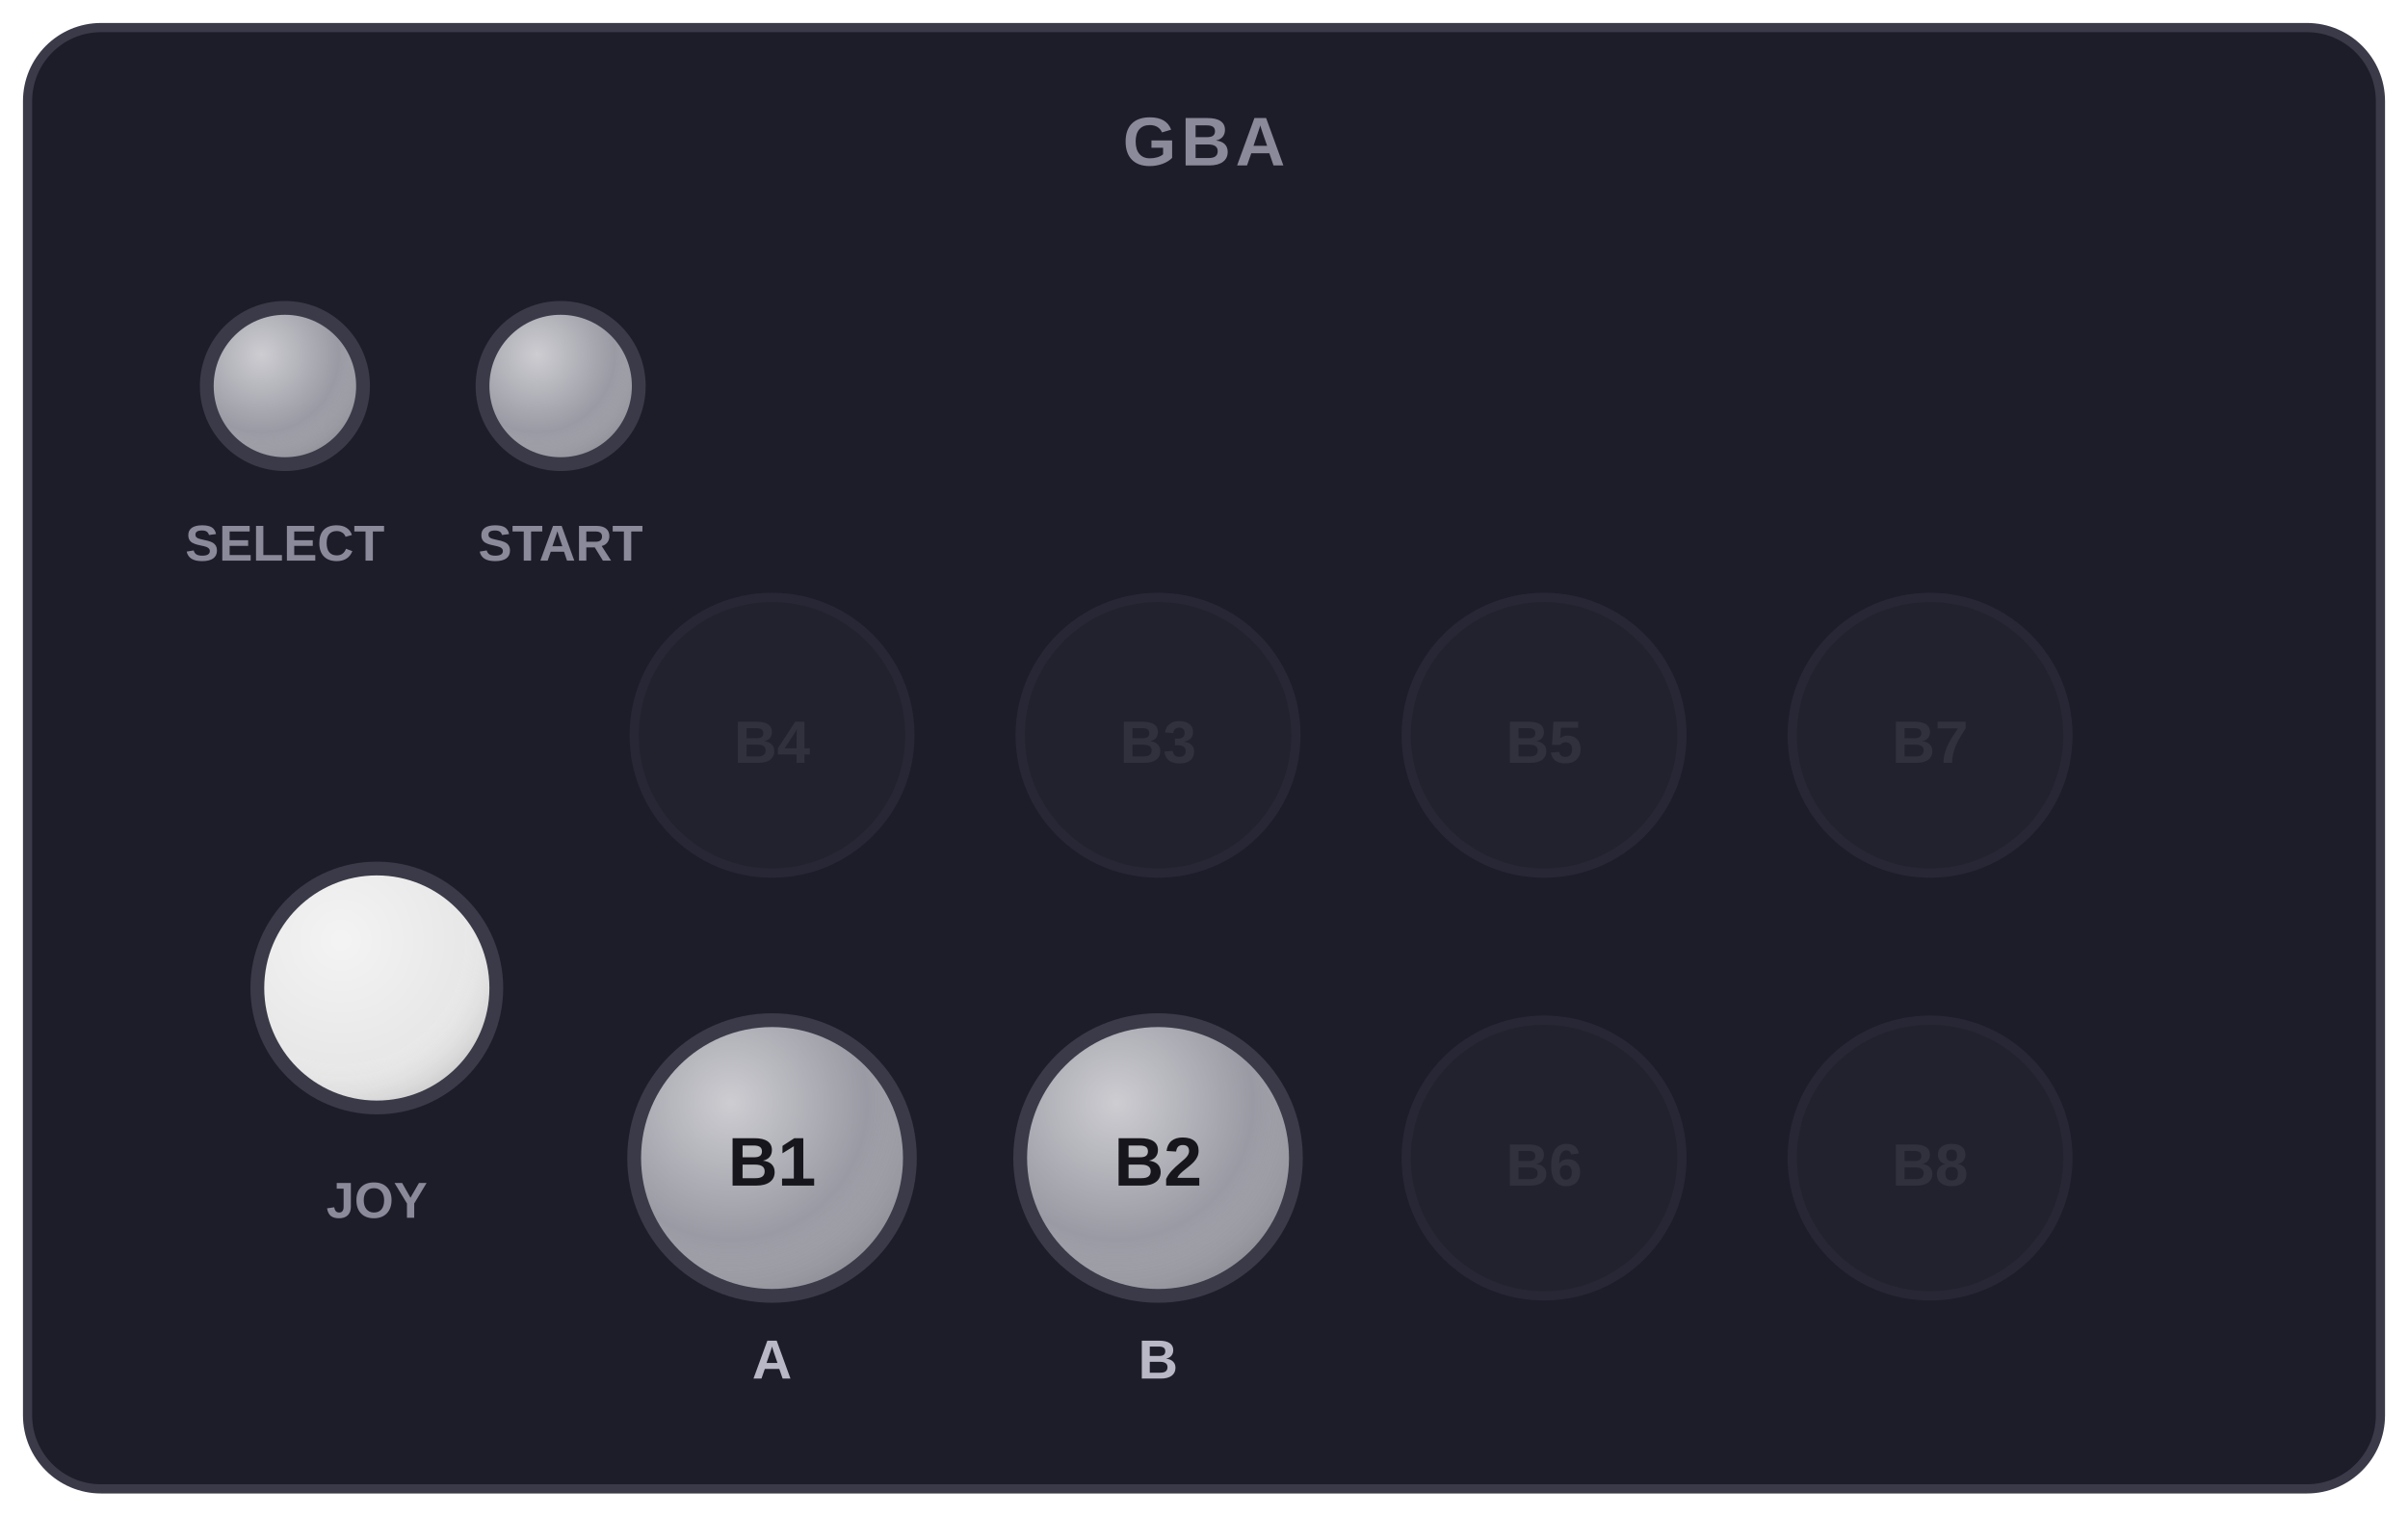
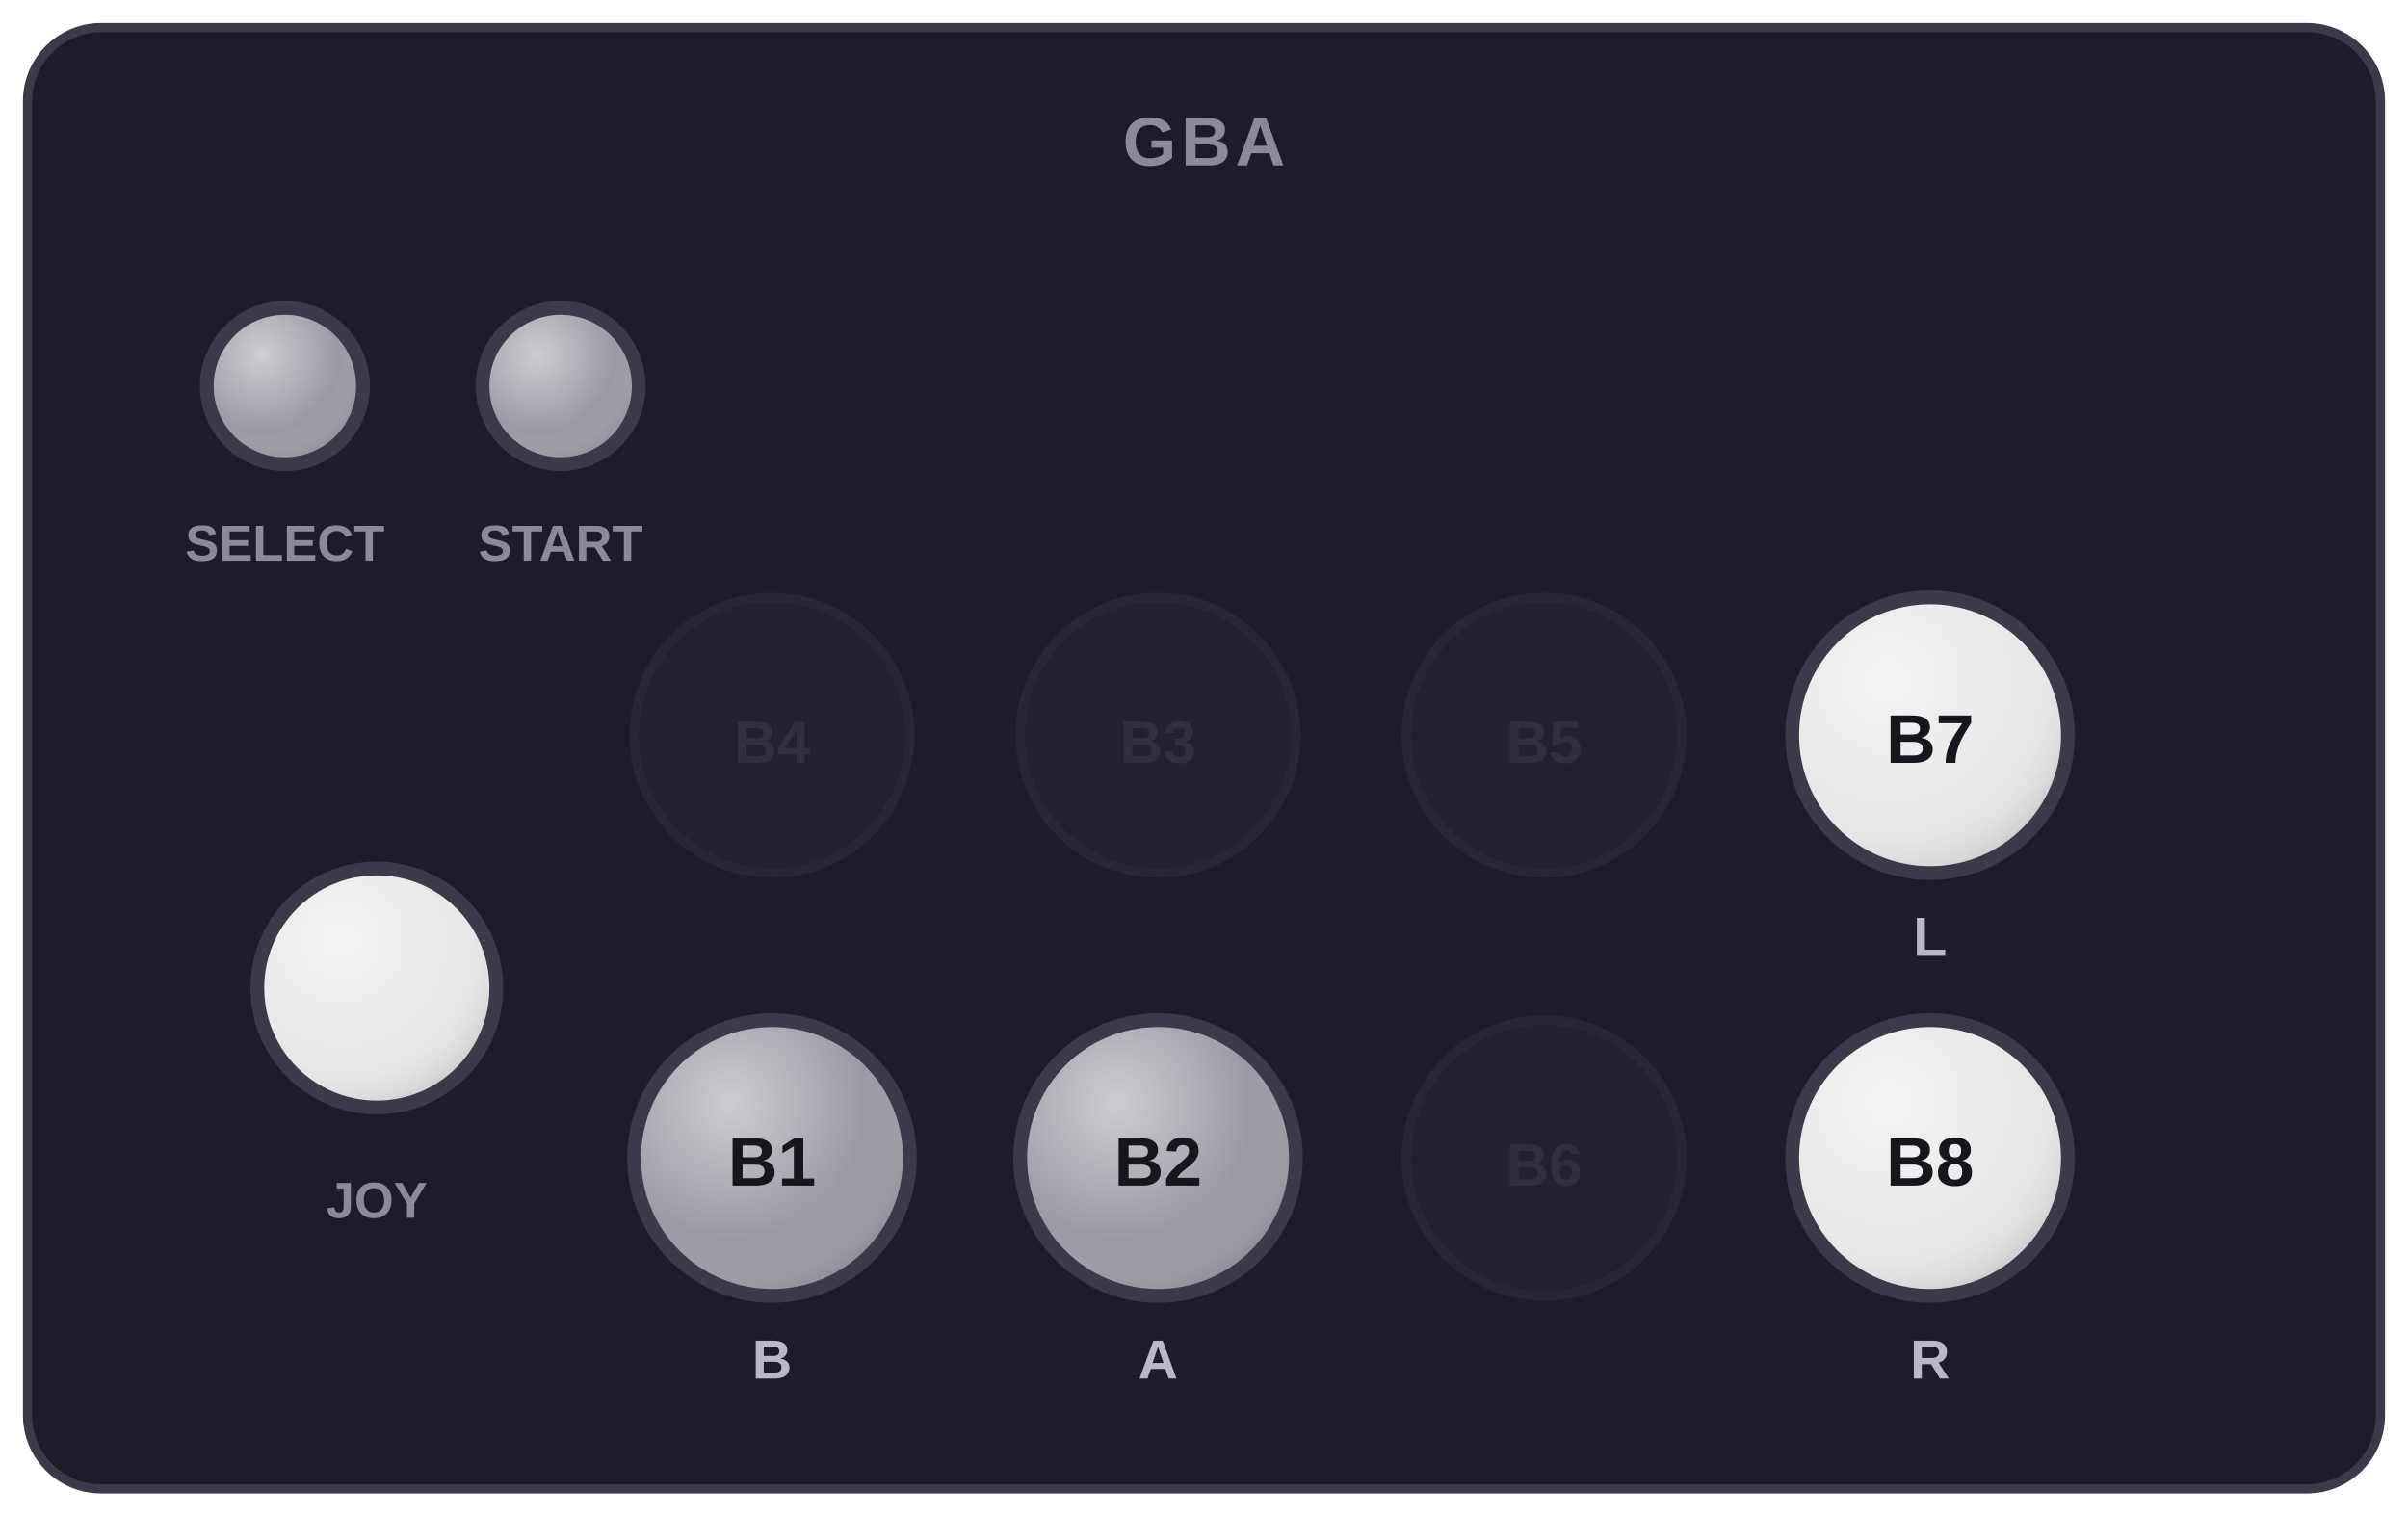
<svg xmlns="http://www.w3.org/2000/svg" viewBox="0 0 524 330" font-family="Segoe UI, Arial, sans-serif">
  <defs>
    <radialGradient id="dome" cx="0.35" cy="0.3" r="0.9">
      <stop offset="0" stop-color="#ffffff" stop-opacity="0.5" />
      <stop offset="0.55" stop-color="#ffffff" stop-opacity="0" />
      <stop offset="1" stop-color="#000000" stop-opacity="0.35" />
    </radialGradient>
  </defs>
  <rect x="6" y="6" width="512" height="318" rx="16" fill="#1d1d2a" stroke="#3a3a48" stroke-width="2" />
  <text x="262" y="36" text-anchor="middle" fill="#8a8a9a" font-size="15" font-weight="bold" letter-spacing="1">GBA</text>
  <circle cx="62" cy="84" r="17" fill="#9a9aa4" />
  <circle cx="62" cy="84" r="17" fill="url(#dome)" />
  <circle cx="62" cy="84" r="17" fill="none" stroke="#3a3a48" stroke-width="3" />
  <text x="62" y="122" text-anchor="middle" fill="#8a8a9a" font-size="11" font-weight="bold">SELECT</text>
  <circle cx="122" cy="84" r="17" fill="#9a9aa4" />
  <circle cx="122" cy="84" r="17" fill="url(#dome)" />
  <circle cx="122" cy="84" r="17" fill="none" stroke="#3a3a48" stroke-width="3" />
  <text x="122" y="122" text-anchor="middle" fill="#8a8a9a" font-size="11" font-weight="bold">START</text>
  <circle cx="82" cy="215" r="26" fill="#e8e8e8" />
  <circle cx="82" cy="215" r="26" fill="url(#dome)" />
  <circle cx="82" cy="215" r="26" fill="none" stroke="#3a3a48" stroke-width="3" />
  <text x="82" y="265" text-anchor="middle" fill="#8a8a9a" font-size="11" font-weight="bold">JOY</text>
  <g opacity="0.18">
    <circle cx="168" cy="160" r="30" fill="#3a3a48" />
    <circle cx="168" cy="160" r="30" fill="none" stroke="#55556a" stroke-width="2" />
    <text x="168" y="166" text-anchor="middle" fill="#8a8a9a" font-size="13" font-weight="bold">B4</text>
  </g>
  <g opacity="0.18">
    <circle cx="252" cy="160" r="30" fill="#3a3a48" />
    <circle cx="252" cy="160" r="30" fill="none" stroke="#55556a" stroke-width="2" />
    <text x="252" y="166" text-anchor="middle" fill="#8a8a9a" font-size="13" font-weight="bold">B3</text>
  </g>
  <g opacity="0.18">
    <circle cx="336" cy="160" r="30" fill="#3a3a48" />
    <circle cx="336" cy="160" r="30" fill="none" stroke="#55556a" stroke-width="2" />
    <text x="336" y="166" text-anchor="middle" fill="#8a8a9a" font-size="13" font-weight="bold">B5</text>
  </g>
-   <g opacity="0.18">
-     <circle cx="420" cy="160" r="30" fill="#3a3a48" />
-     <circle cx="420" cy="160" r="30" fill="none" stroke="#55556a" stroke-width="2" />
-     <text x="420" y="166" text-anchor="middle" fill="#8a8a9a" font-size="13" font-weight="bold">B7</text>
-   </g>
+   <circle cx="420" cy="160" r="30" fill="#e8e8e8" />
+   <circle cx="420" cy="160" r="30" fill="url(#dome)" />
+   <circle cx="420" cy="160" r="30" fill="none" stroke="#3a3a48" stroke-width="3" />
+   <text x="420" y="166" text-anchor="middle" fill="#16161c" font-size="15" font-weight="bold">B7</text>
+   <text x="420" y="208" text-anchor="middle" fill="#b8b8c6" font-size="12" font-weight="bold">L</text>
  <circle cx="168" cy="252" r="30" fill="#9a9aa4" />
  <circle cx="168" cy="252" r="30" fill="url(#dome)" />
  <circle cx="168" cy="252" r="30" fill="none" stroke="#3a3a48" stroke-width="3" />
  <text x="168" y="258" text-anchor="middle" fill="#16161c" font-size="15" font-weight="bold">B1</text>
-   <text x="168" y="300" text-anchor="middle" fill="#b8b8c6" font-size="12" font-weight="bold">A</text>
+   <text x="168" y="300" text-anchor="middle" fill="#b8b8c6" font-size="12" font-weight="bold">B</text>
  <circle cx="252" cy="252" r="30" fill="#9a9aa4" />
  <circle cx="252" cy="252" r="30" fill="url(#dome)" />
  <circle cx="252" cy="252" r="30" fill="none" stroke="#3a3a48" stroke-width="3" />
  <text x="252" y="258" text-anchor="middle" fill="#16161c" font-size="15" font-weight="bold">B2</text>
-   <text x="252" y="300" text-anchor="middle" fill="#b8b8c6" font-size="12" font-weight="bold">B</text>
+   <text x="252" y="300" text-anchor="middle" fill="#b8b8c6" font-size="12" font-weight="bold">A</text>
  <g opacity="0.18">
    <circle cx="336" cy="252" r="30" fill="#3a3a48" />
    <circle cx="336" cy="252" r="30" fill="none" stroke="#55556a" stroke-width="2" />
    <text x="336" y="258" text-anchor="middle" fill="#8a8a9a" font-size="13" font-weight="bold">B6</text>
  </g>
-   <g opacity="0.18">
-     <circle cx="420" cy="252" r="30" fill="#3a3a48" />
-     <circle cx="420" cy="252" r="30" fill="none" stroke="#55556a" stroke-width="2" />
-     <text x="420" y="258" text-anchor="middle" fill="#8a8a9a" font-size="13" font-weight="bold">B8</text>
-   </g>
+   <circle cx="420" cy="252" r="30" fill="#e8e8e8" />
+   <circle cx="420" cy="252" r="30" fill="url(#dome)" />
+   <circle cx="420" cy="252" r="30" fill="none" stroke="#3a3a48" stroke-width="3" />
+   <text x="420" y="258" text-anchor="middle" fill="#16161c" font-size="15" font-weight="bold">B8</text>
+   <text x="420" y="300" text-anchor="middle" fill="#b8b8c6" font-size="12" font-weight="bold">R</text>
</svg>
